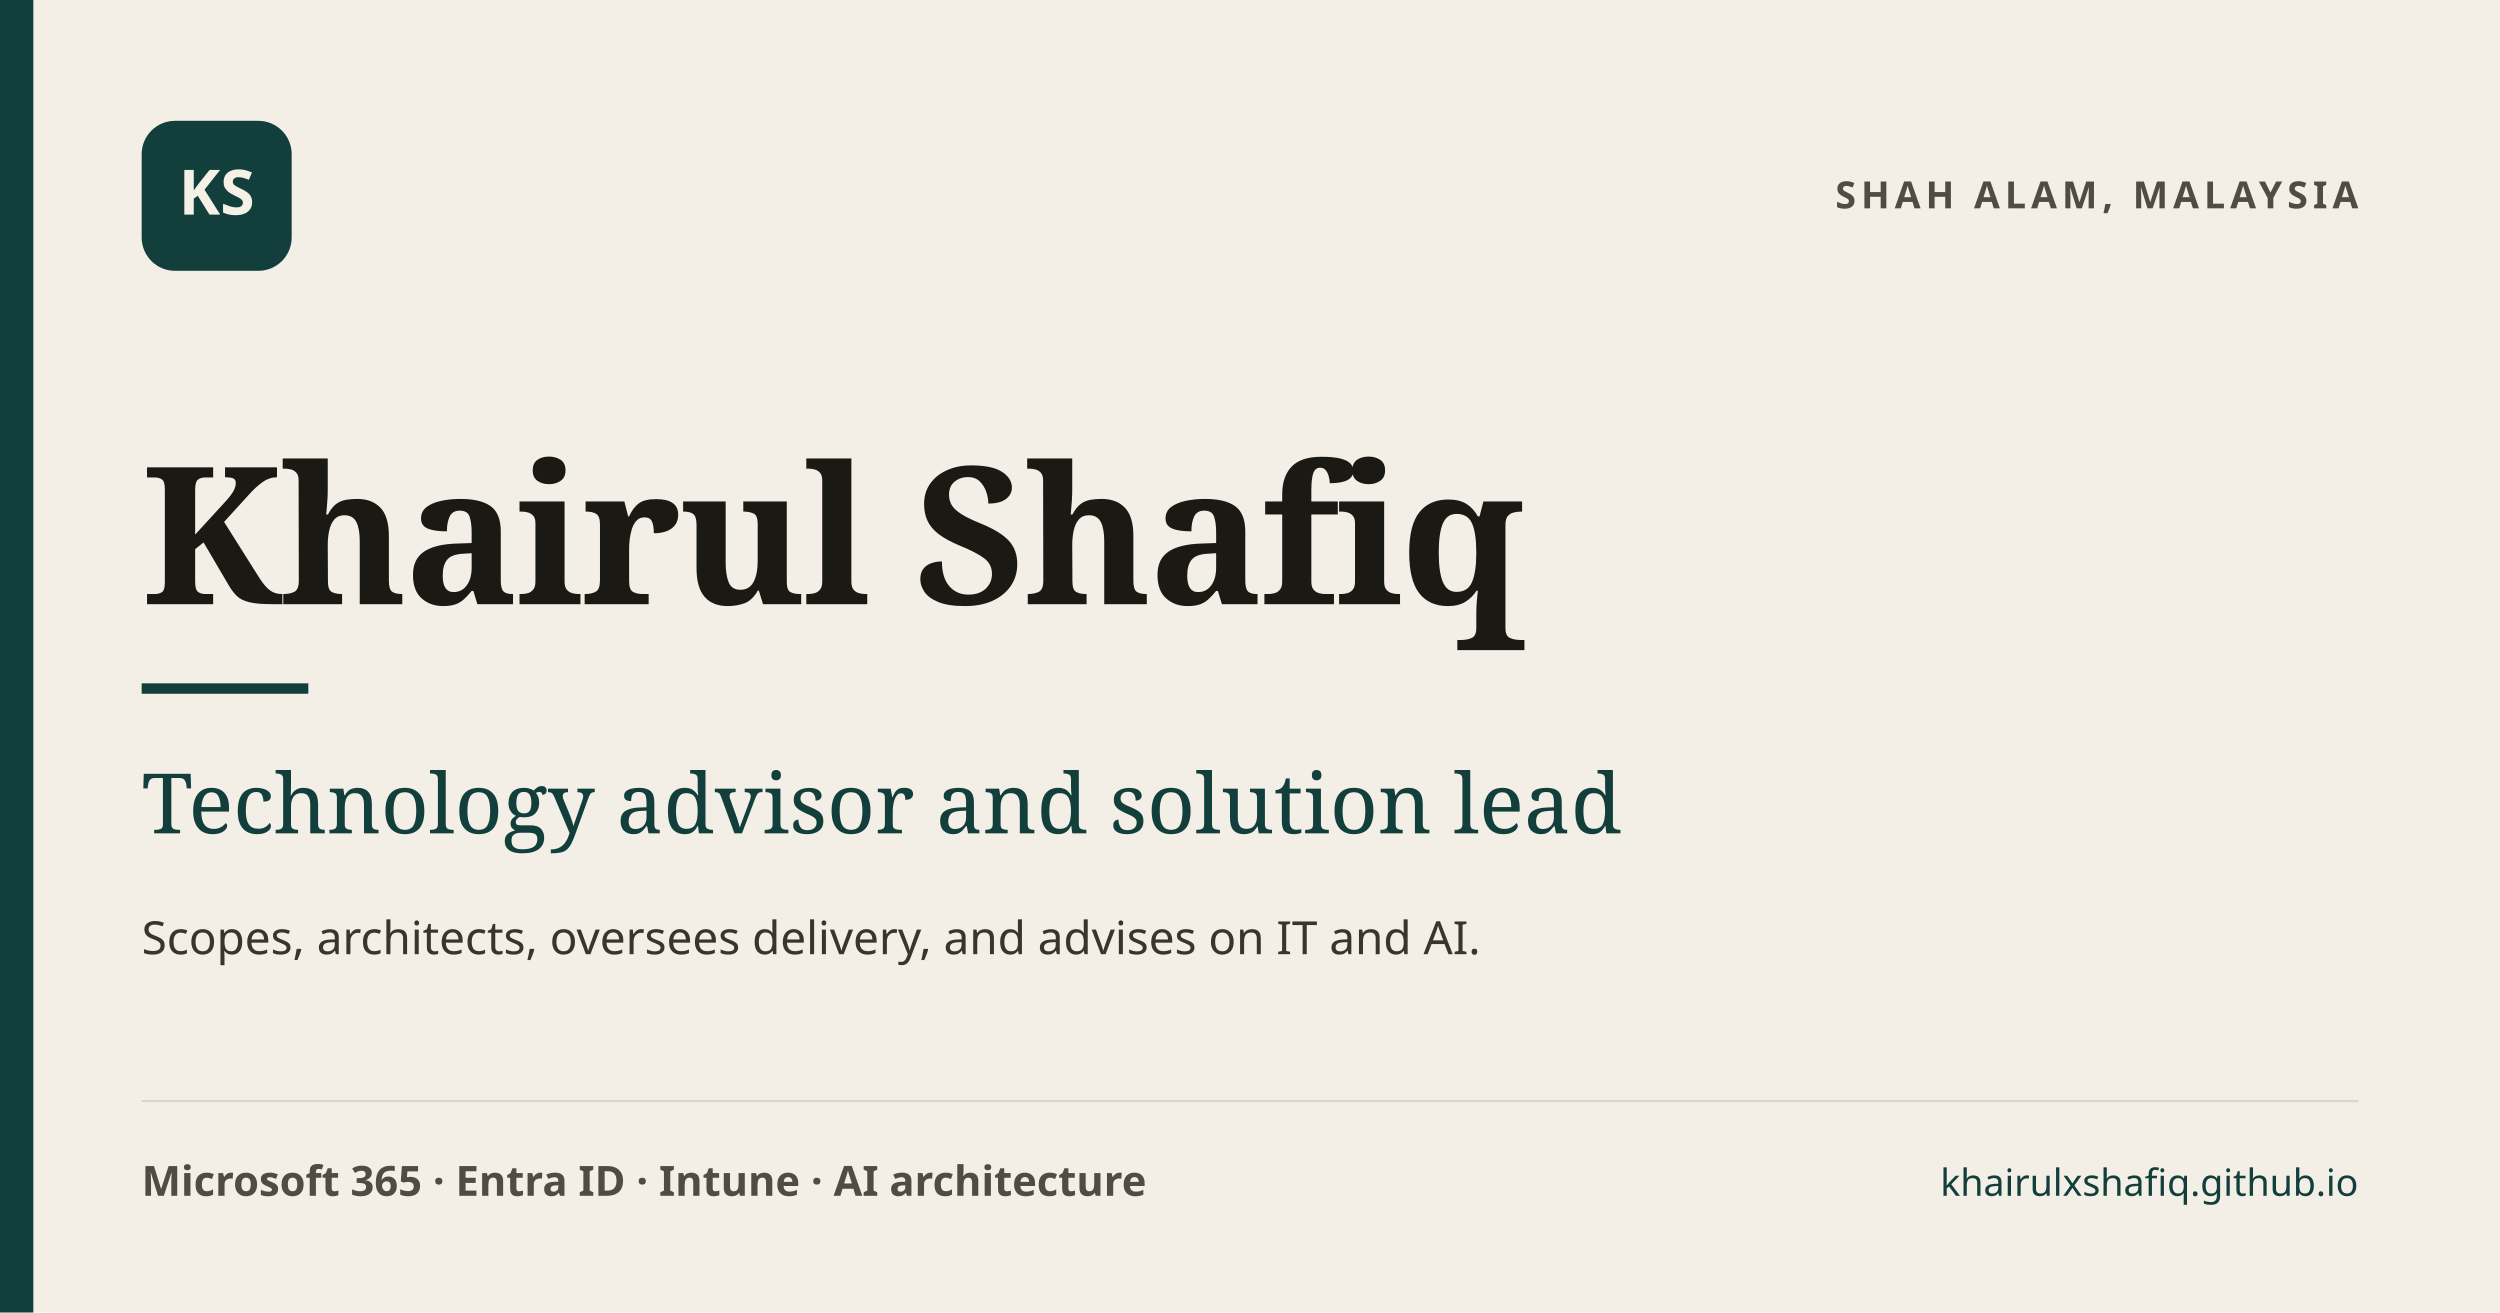
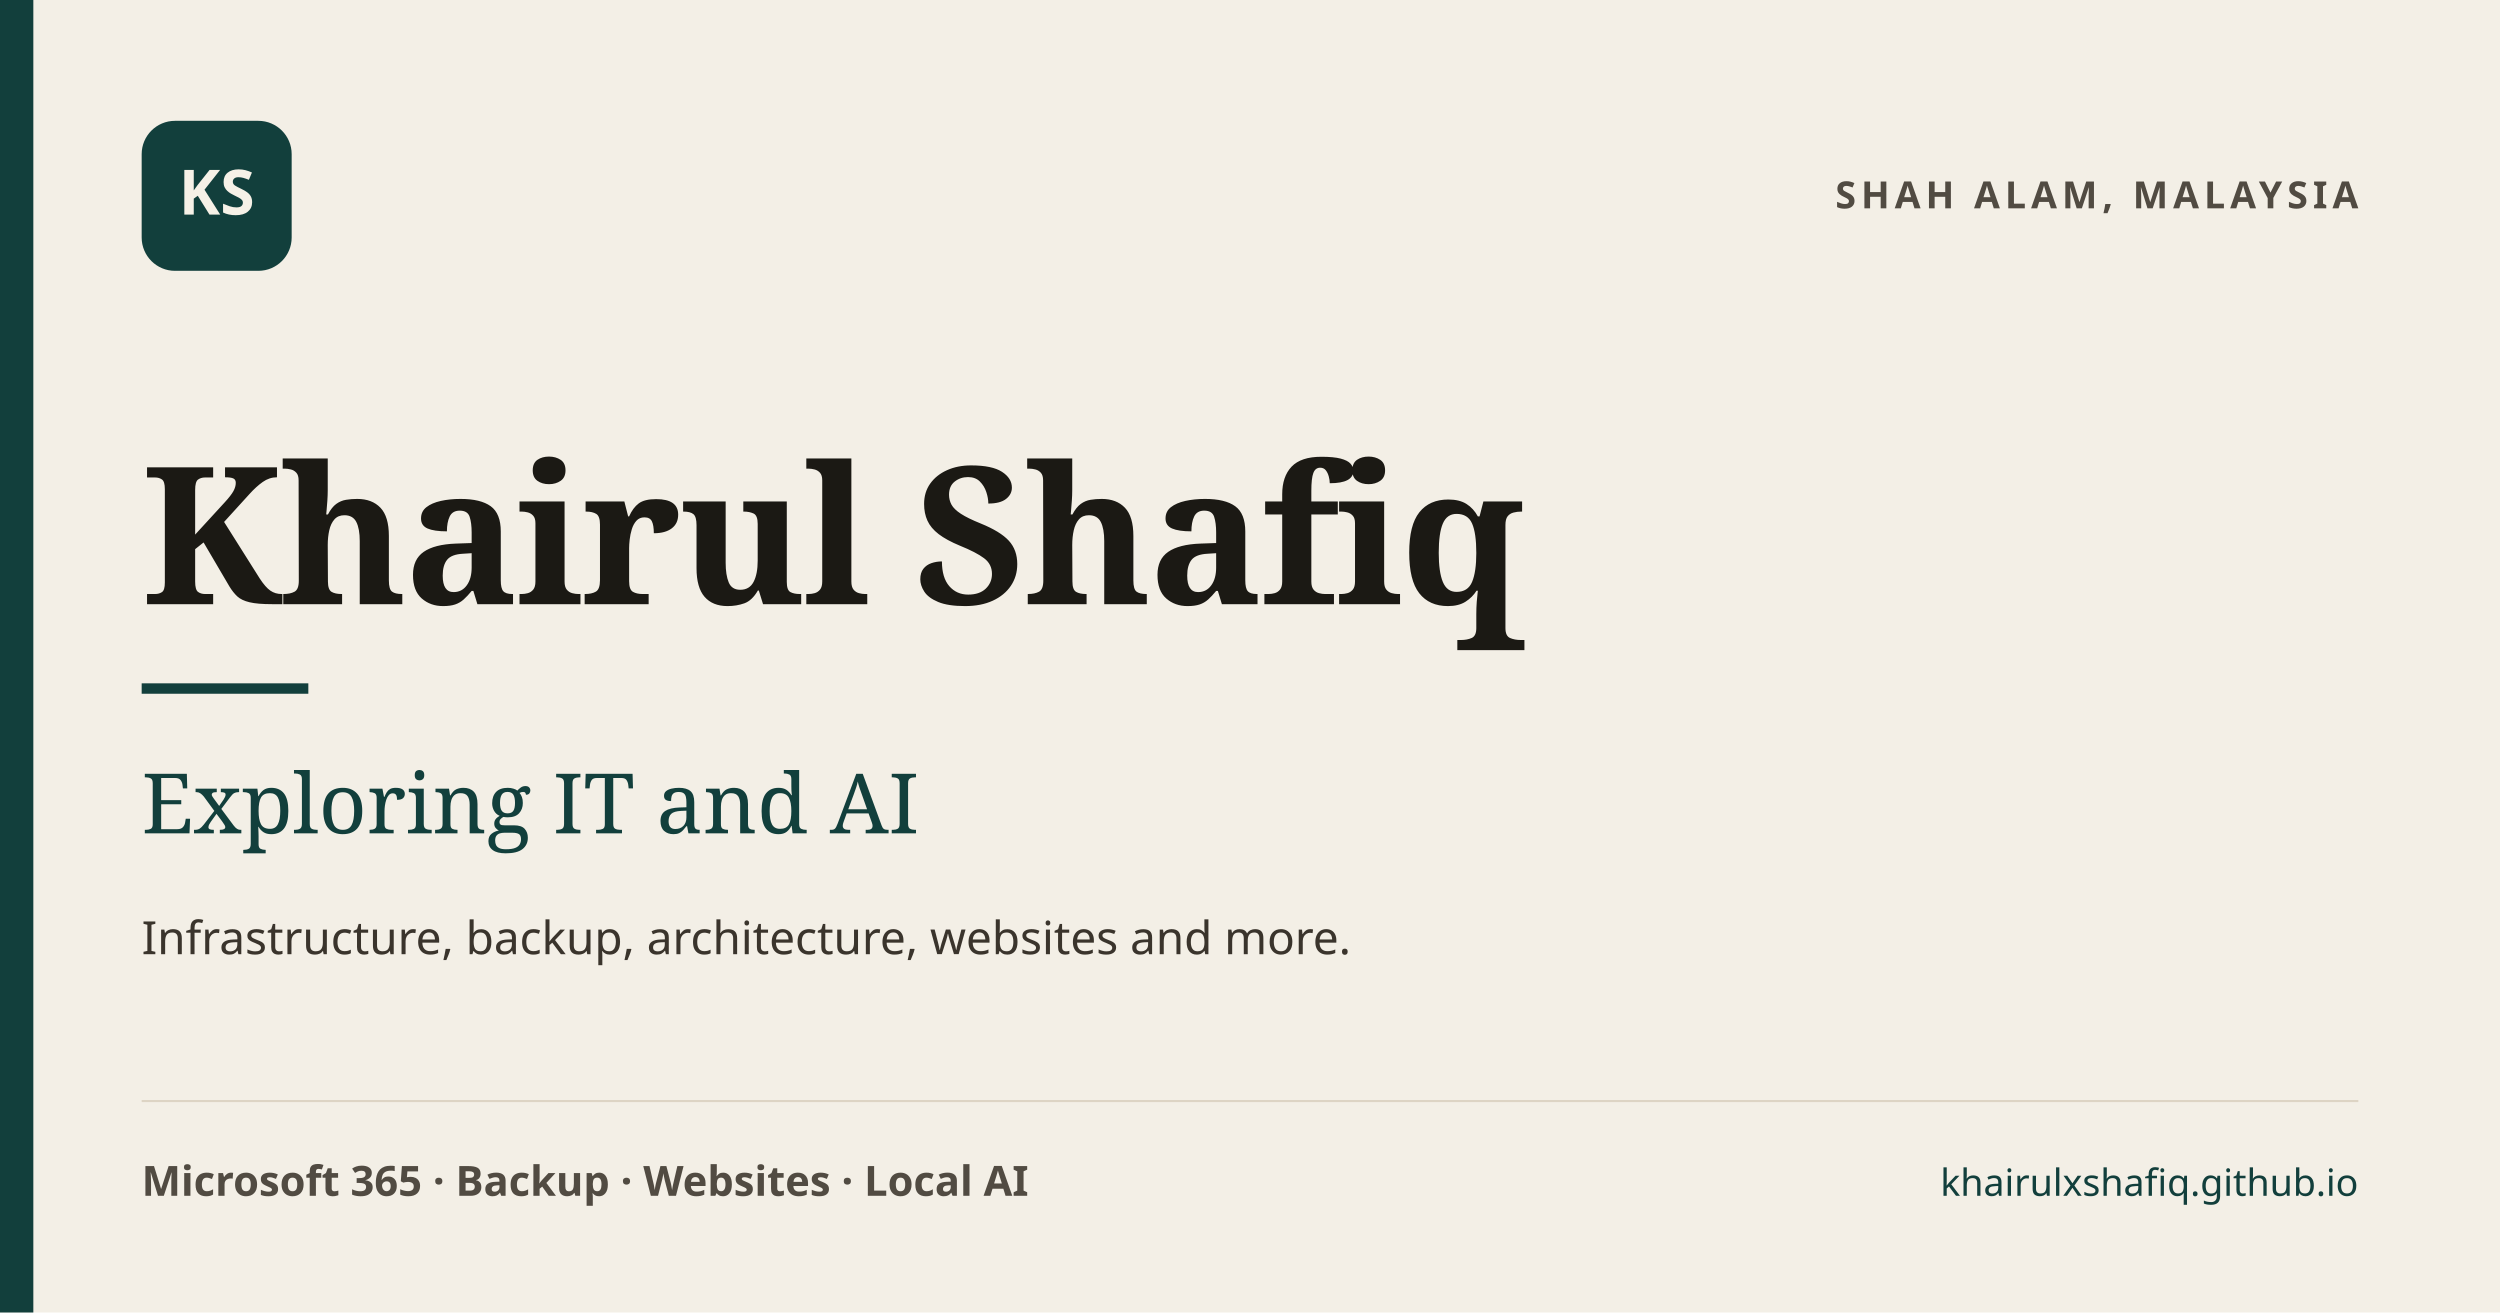
- <svg xmlns="http://www.w3.org/2000/svg" width="1200" height="630" viewBox="0 0 1200 630" role="img" aria-label="Khairul Shafiq, technology advisor and solution lead">
+ <svg xmlns="http://www.w3.org/2000/svg" width="1200" height="630" viewBox="0 0 1200 630" role="img" aria-label="Khairul Shafiq, exploring IT and AI">
  <style>
    @font-face {
      font-family: Fraunces;
      src: url("assets/fonts/fraunces-latin.woff2") format("woff2");
      font-weight: 100 900;
      font-display: swap;
    }
    @font-face {
      font-family: Outfit;
      src: url("assets/fonts/outfit-latin.woff2") format("woff2");
      font-weight: 100 900;
      font-display: swap;
    }
    .name { font-family: Fraunces, Georgia, serif; font-weight: 560; font-size: 92px; letter-spacing: -1.4px; fill: #1b1914; }
    .role { font-family: Fraunces, Georgia, serif; font-weight: 520; font-size: 40px; fill: #123f3c; }
    .sub { font-family: Outfit, sans-serif; font-weight: 450; font-size: 22px; fill: #3a342c; }
    .foot { font-family: Outfit, sans-serif; font-weight: 600; font-size: 20px; fill: #514b42; }
    .url { font-family: Outfit, sans-serif; font-weight: 500; font-size: 18px; fill: #123f3c; }
    .place { font-family: Outfit, sans-serif; font-weight: 600; font-size: 18px; letter-spacing: 2.4px; fill: #514b42; }
    .ks { font-family: Outfit, sans-serif; font-weight: 640; font-size: 30px; fill: #f6f1e7; }
  </style>
  <rect width="1200" height="630" fill="#f3efe6" />
  <rect width="16" height="630" fill="#123f3c" />
  <rect x="68" y="58" width="72" height="72" rx="16" fill="#123f3c" />
  <text class="ks" x="104" y="103" text-anchor="middle">KS</text>
  <text class="place" x="1132" y="100" text-anchor="end">SHAH ALAM, MALAYSIA</text>
  <text class="name" x="68" y="290">Khairul Shafiq</text>
  <rect x="68" y="328" width="80" height="5" fill="#123f3c" />
-   <text class="role" x="68" y="400">Technology advisor and solution lead</text>
-   <text class="sub" x="68" y="458">Scopes, architects, oversees delivery, and advises on IT and AI.</text>
+   <text class="role" x="68" y="400">Exploring IT and AI</text>
+   <text class="sub" x="68" y="458">Infrastructure, backup, architecture, websites and more.</text>
  <rect x="68" y="528" width="1064" height="1" fill="#ddd4c4" />
-   <text class="foot" x="68" y="574">Microsoft 365   ·   Entra ID   ·   Intune   ·   AI architecture</text>
+   <text class="foot" x="68" y="574">Microsoft 365   ·   Backup   ·   Websites   ·   Local AI</text>
  <text class="url" x="1132" y="574" text-anchor="end">khairulxshafiq.github.io</text>
</svg>
